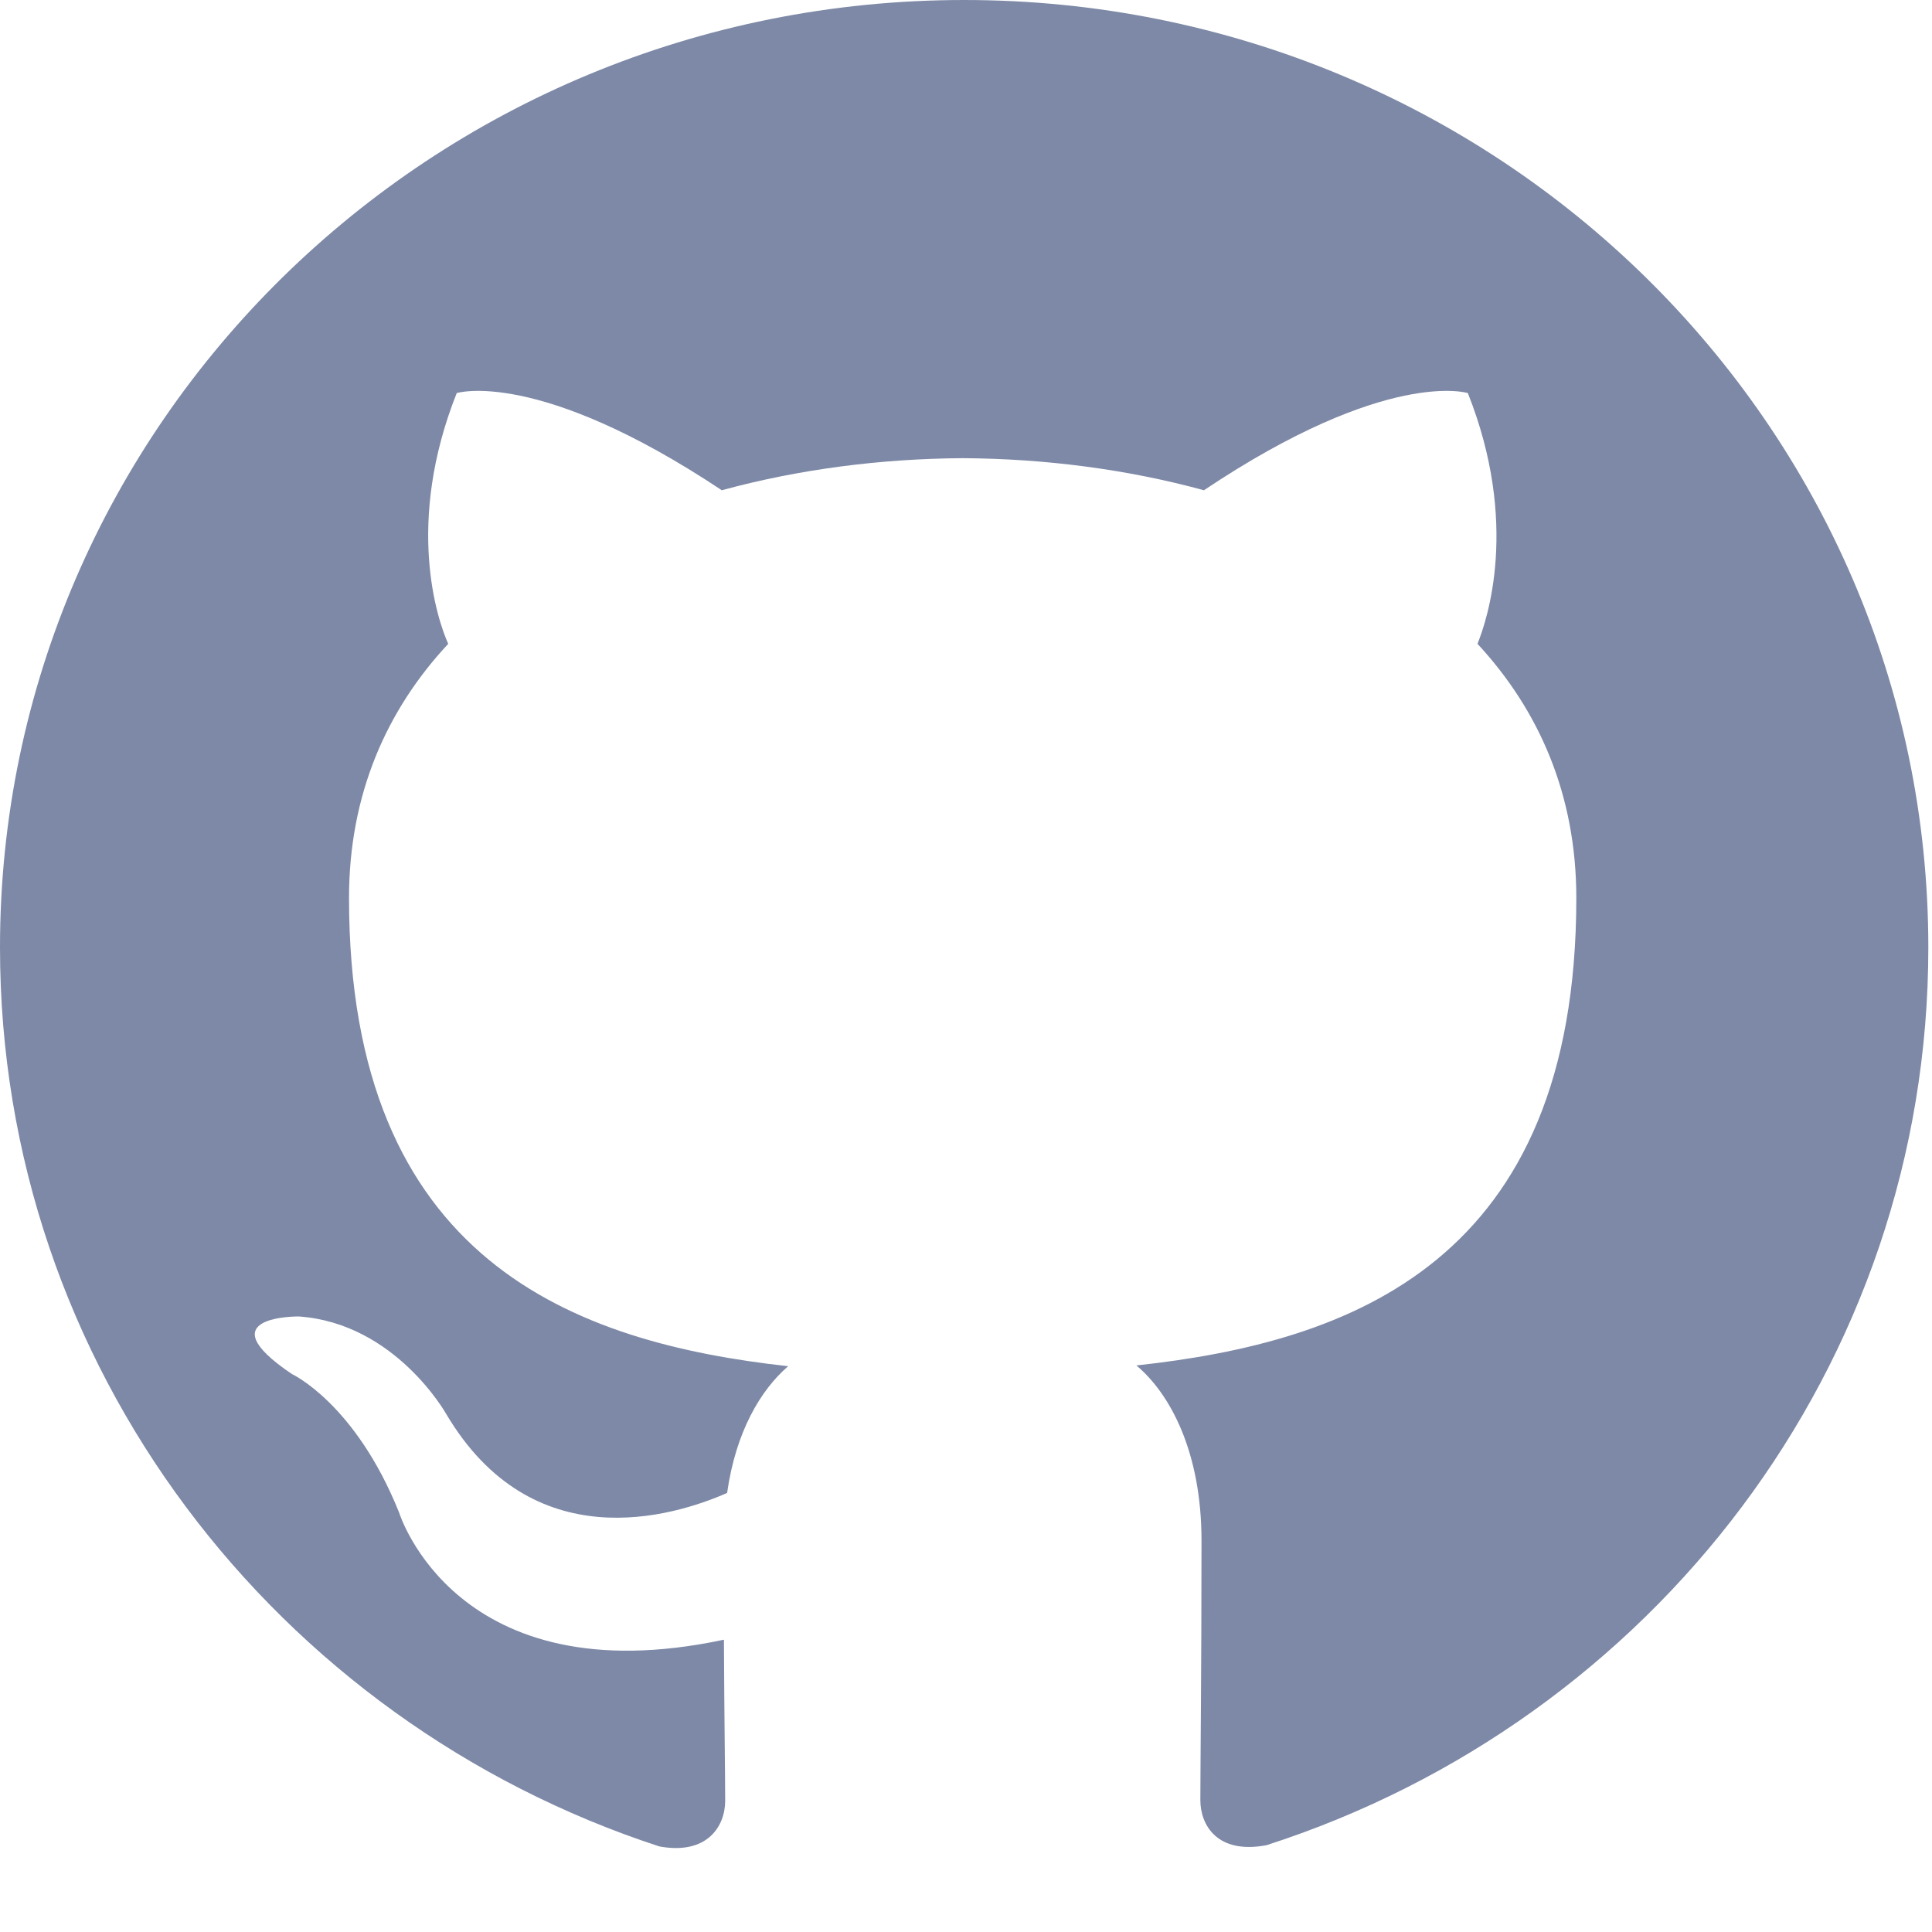
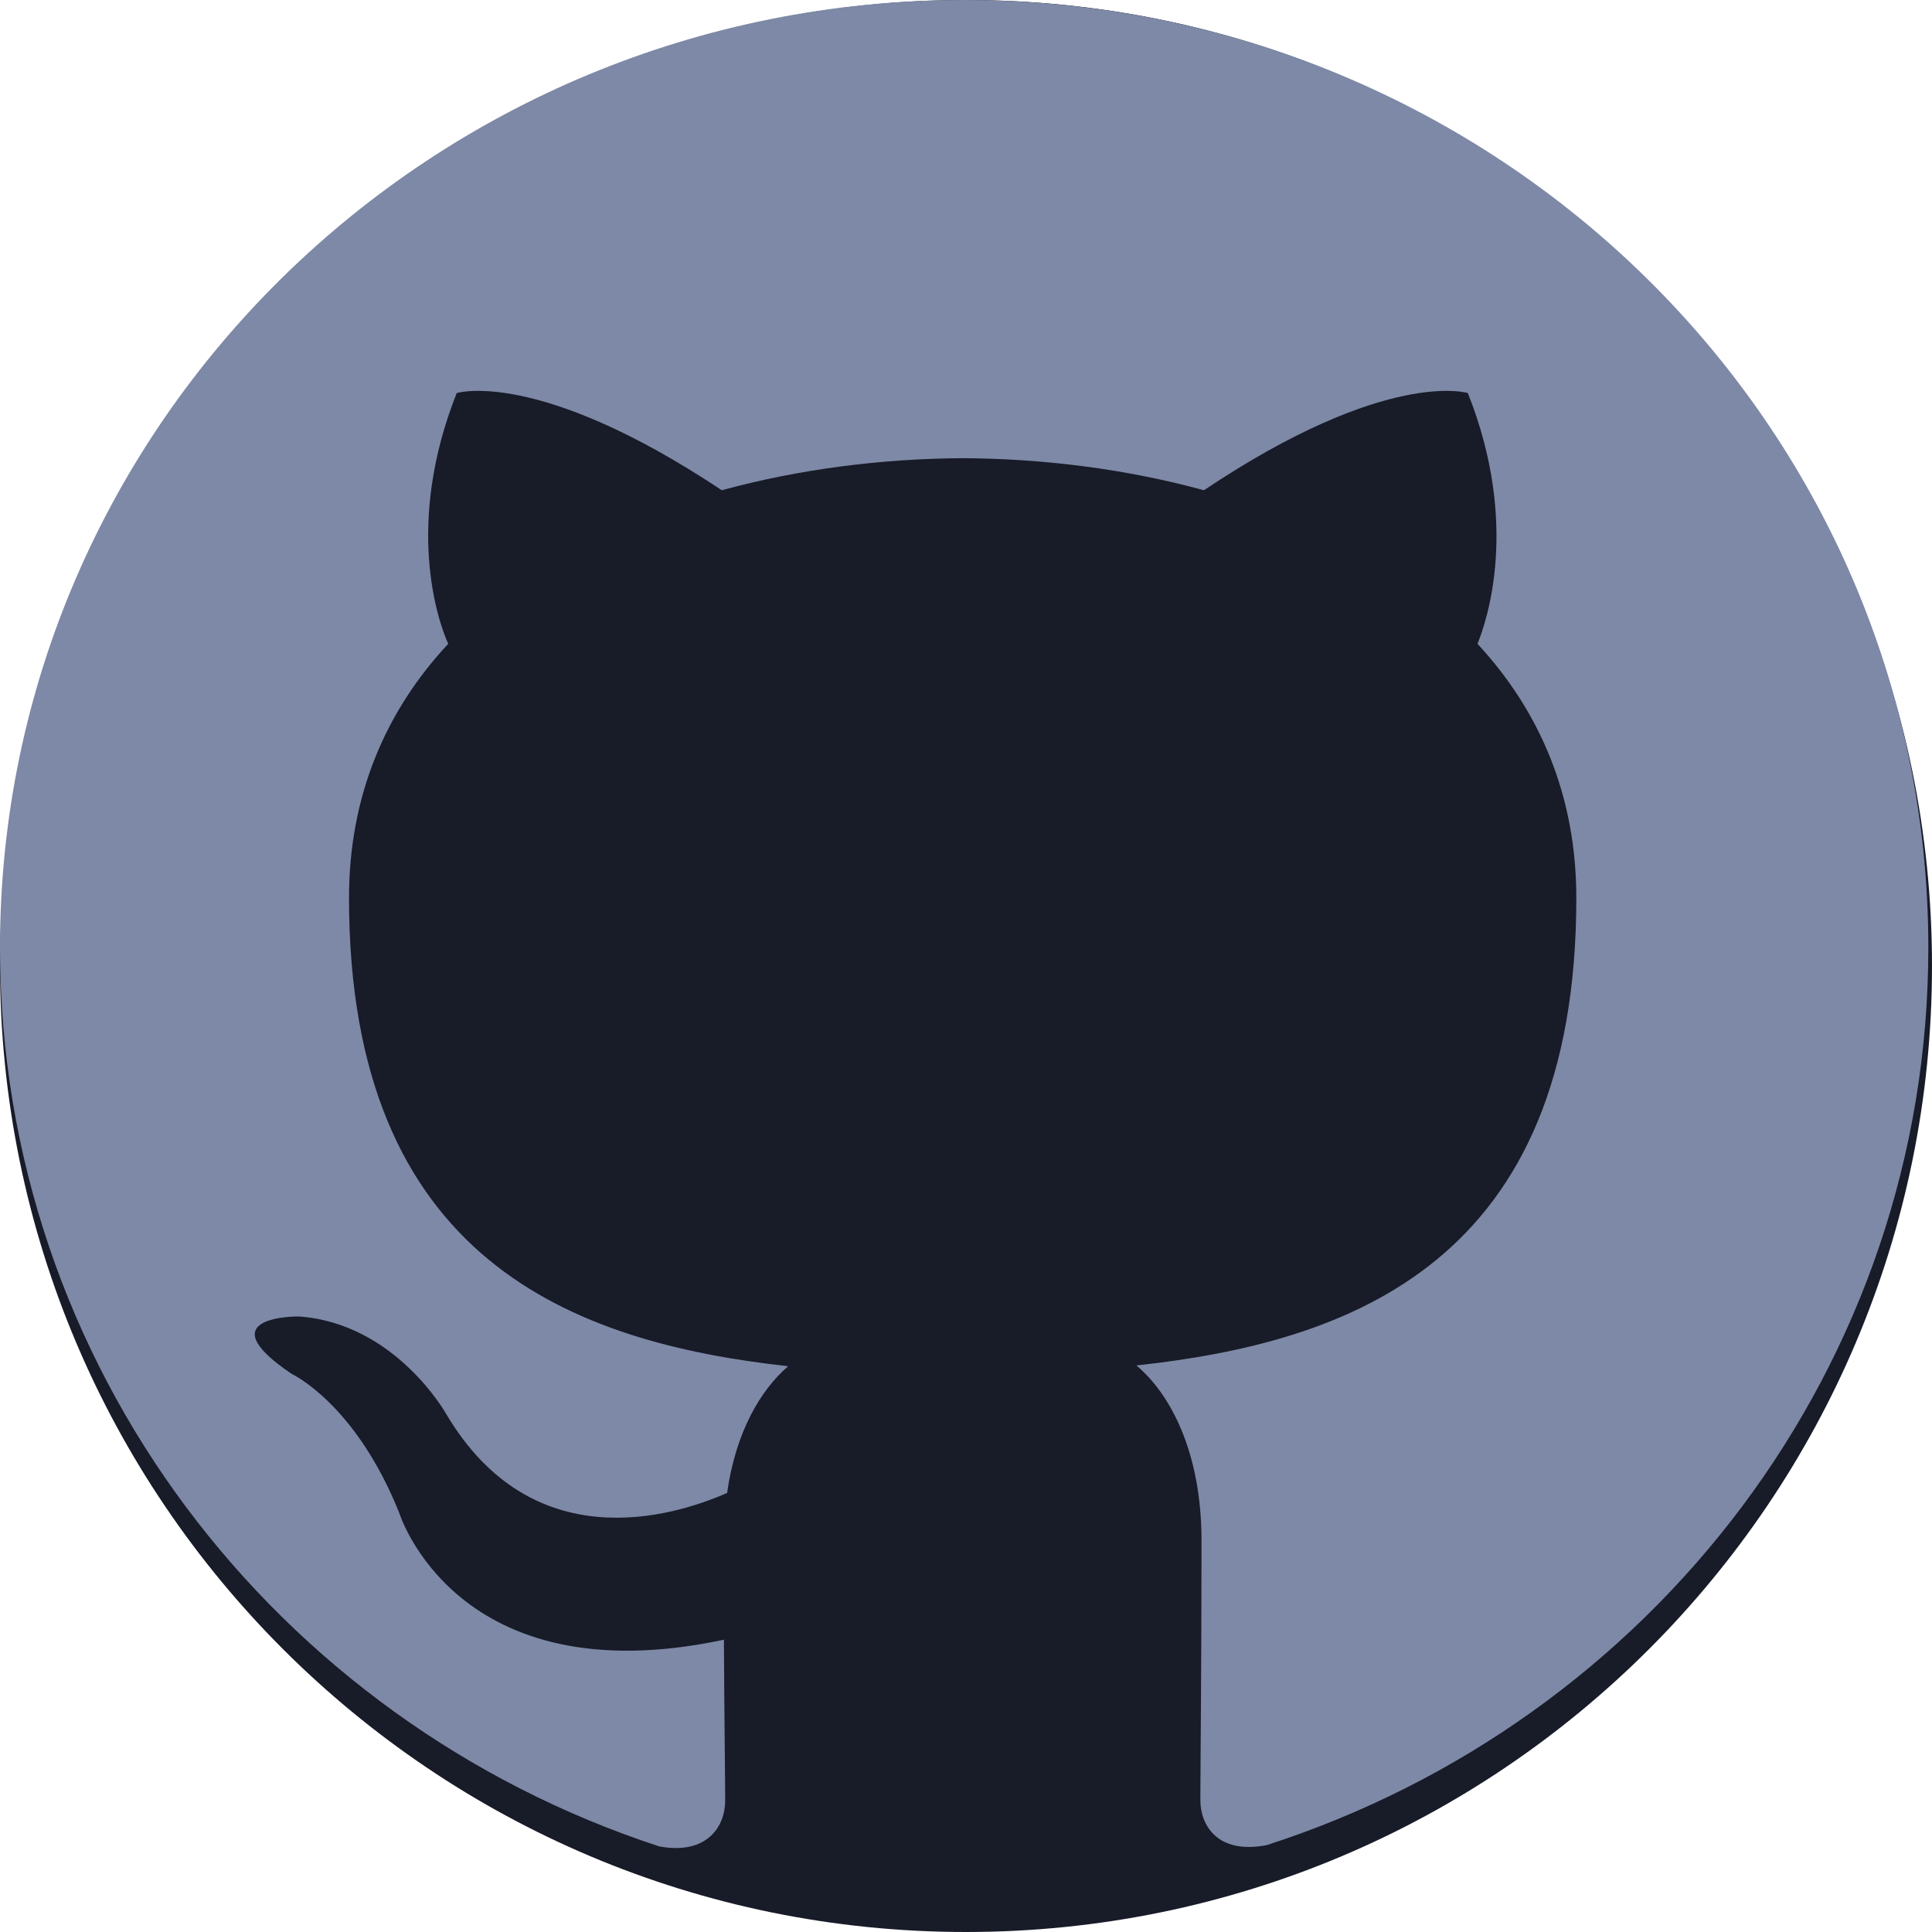
<svg xmlns="http://www.w3.org/2000/svg" width="20" height="20" viewBox="0 0 20 20" fill="none">
+   <path d="M10 20C15.523 20 20 15.523 20 10C20 4.477 15.523 0 10 0C4.477 0 0 4.477 0 10C0 15.523 4.477 20 10 20Z" fill="#181B28" />
  <path d="M9.981 0C4.467 0 0 4.392 0 9.808C0 14.142 2.86 17.818 6.825 19.114C7.324 19.206 7.507 18.902 7.507 18.642C7.507 18.409 7.498 17.792 7.494 16.974C4.718 17.566 4.132 15.659 4.132 15.659C3.678 14.527 3.022 14.224 3.022 14.224C2.118 13.616 3.092 13.628 3.092 13.628C4.094 13.697 4.62 14.639 4.62 14.639C5.51 16.139 6.957 15.705 7.527 15.455C7.617 14.82 7.874 14.389 8.159 14.143C5.943 13.898 3.613 13.054 3.613 9.296C3.613 8.226 4 7.351 4.64 6.665C4.528 6.417 4.191 5.42 4.728 4.069C4.728 4.069 5.564 3.806 7.472 5.075C8.271 4.857 9.119 4.748 9.968 4.743C10.816 4.748 11.665 4.857 12.463 5.075C14.359 3.806 15.195 4.069 15.195 4.069C15.732 5.42 15.395 6.417 15.295 6.665C15.931 7.351 16.318 8.226 16.318 9.296C16.318 13.064 13.985 13.894 11.764 14.135C12.114 14.429 12.438 15.031 12.438 15.95C12.438 17.262 12.426 18.317 12.426 18.635C12.426 18.892 12.6 19.199 13.112 19.101C17.105 17.814 19.962 14.136 19.962 9.808C19.962 4.392 15.493 0 9.981 0Z" fill="#7D89A6" />
</svg>
